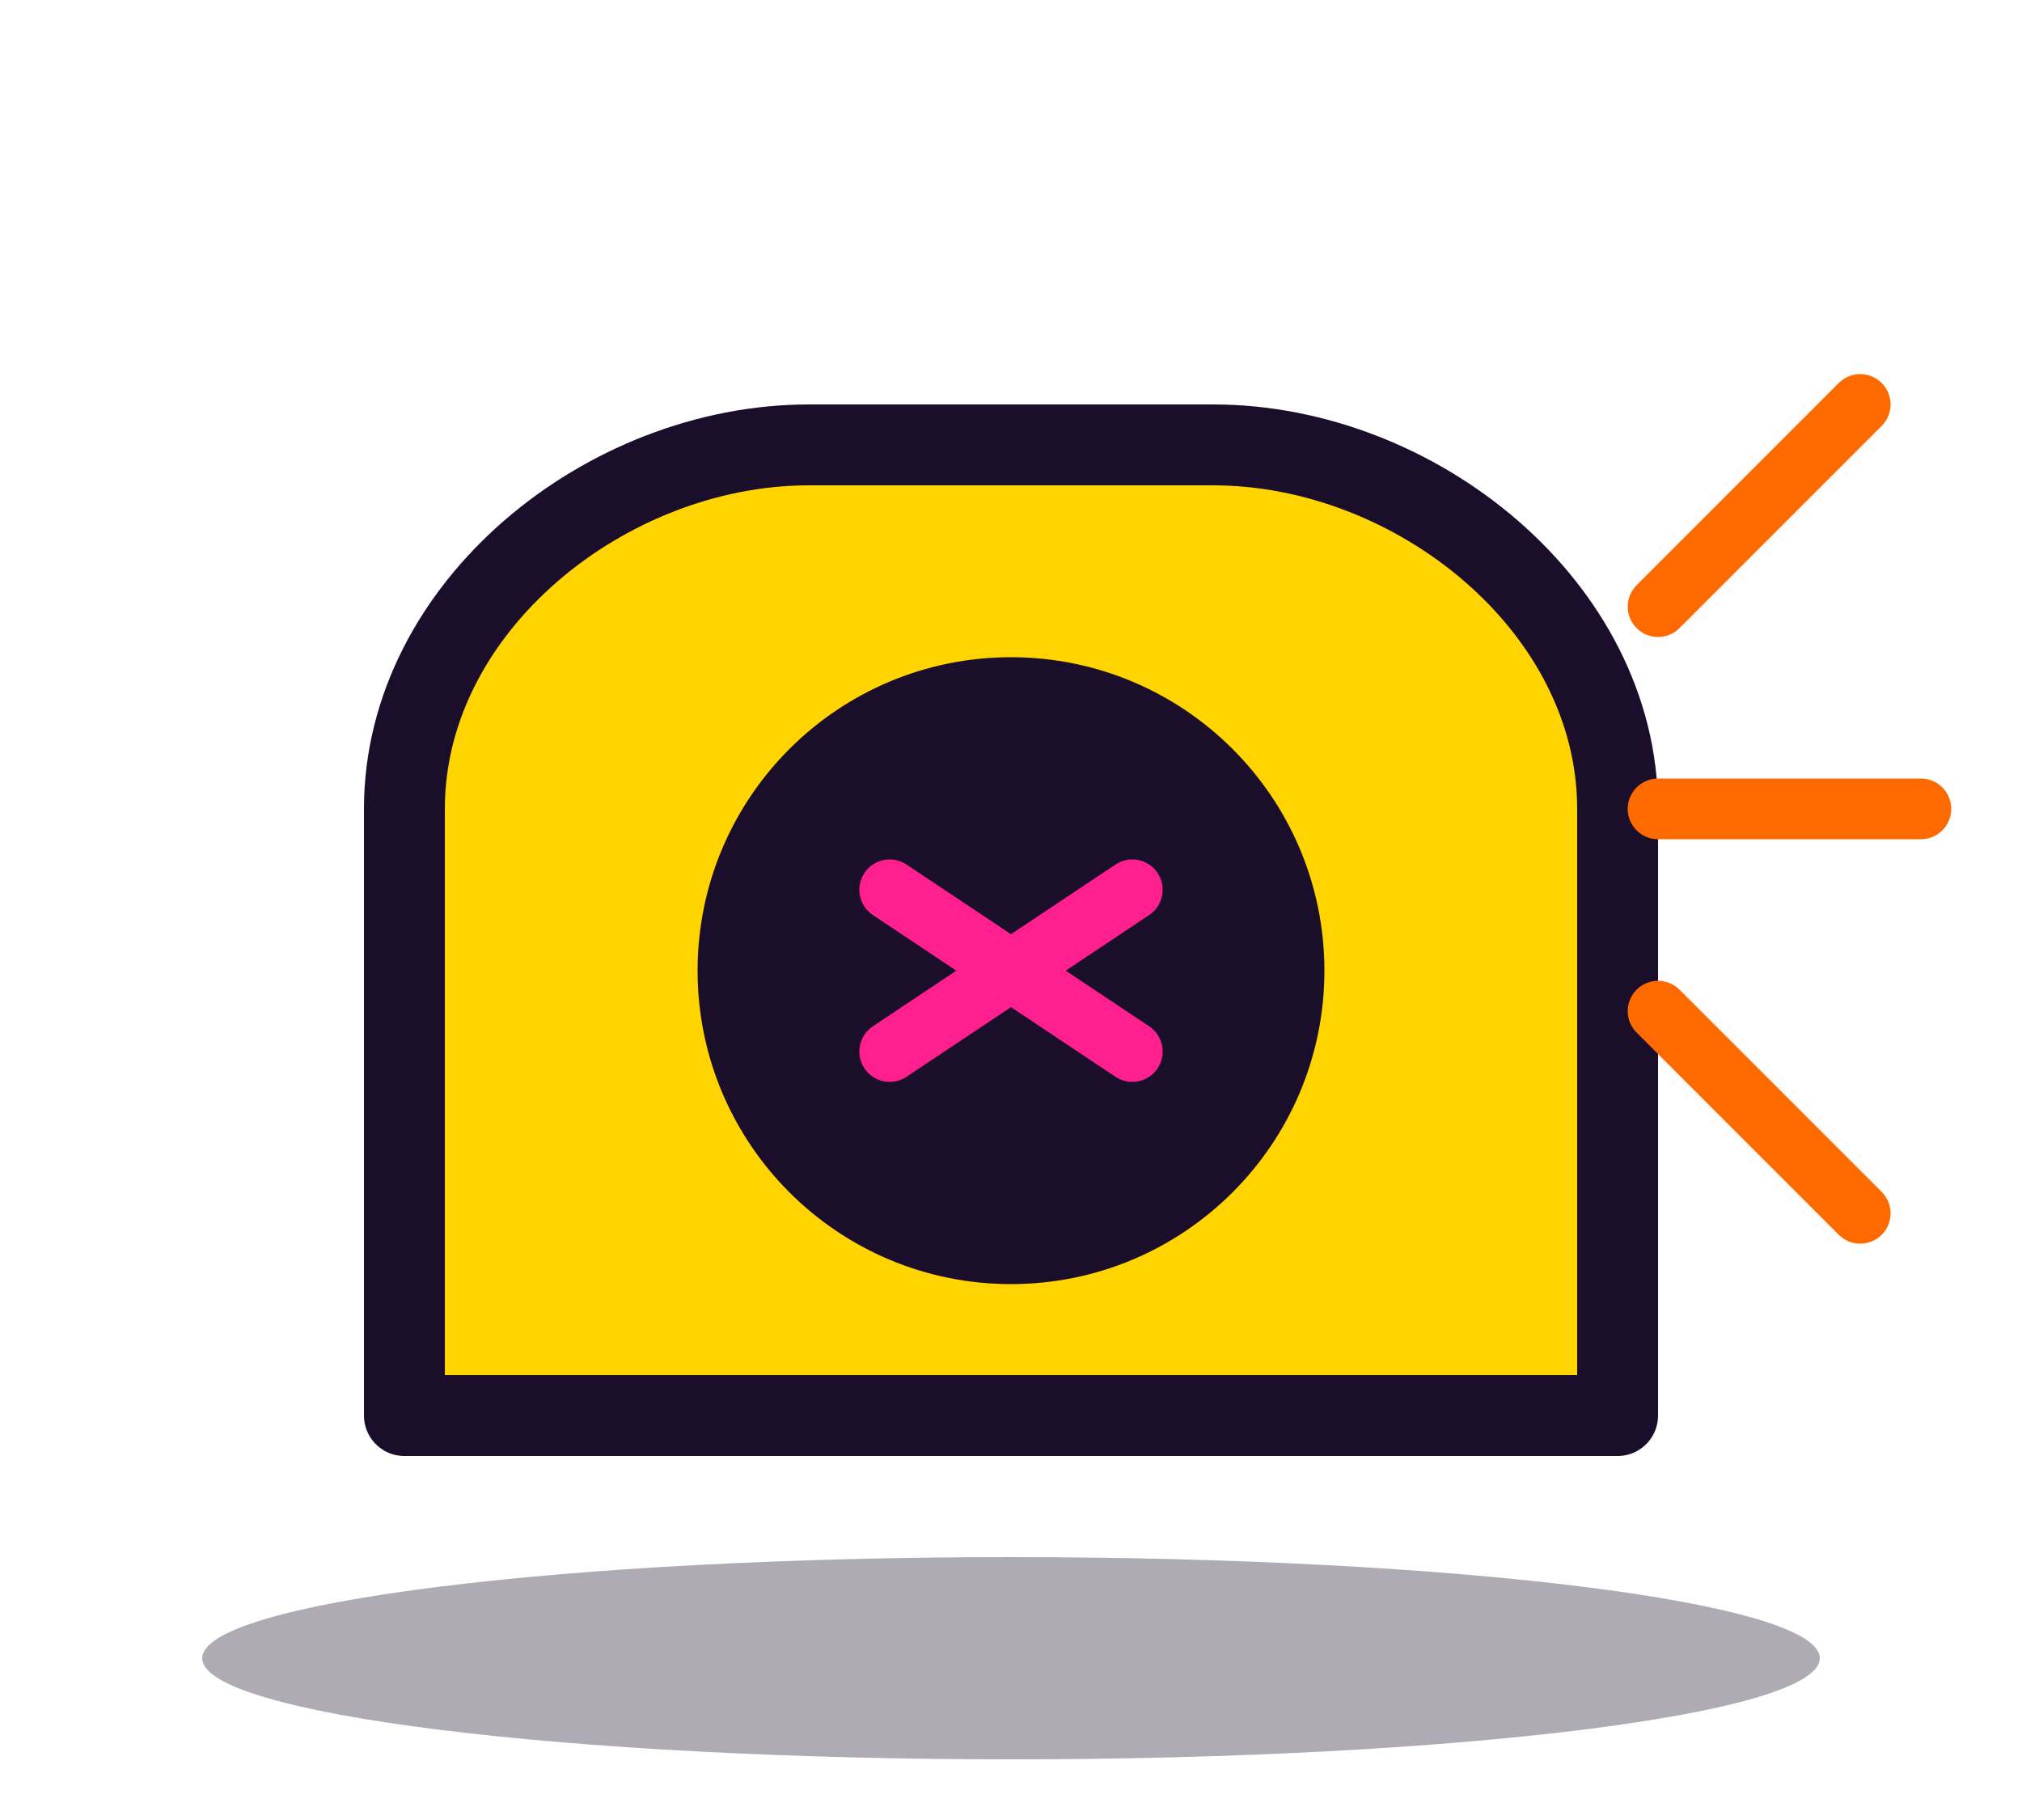
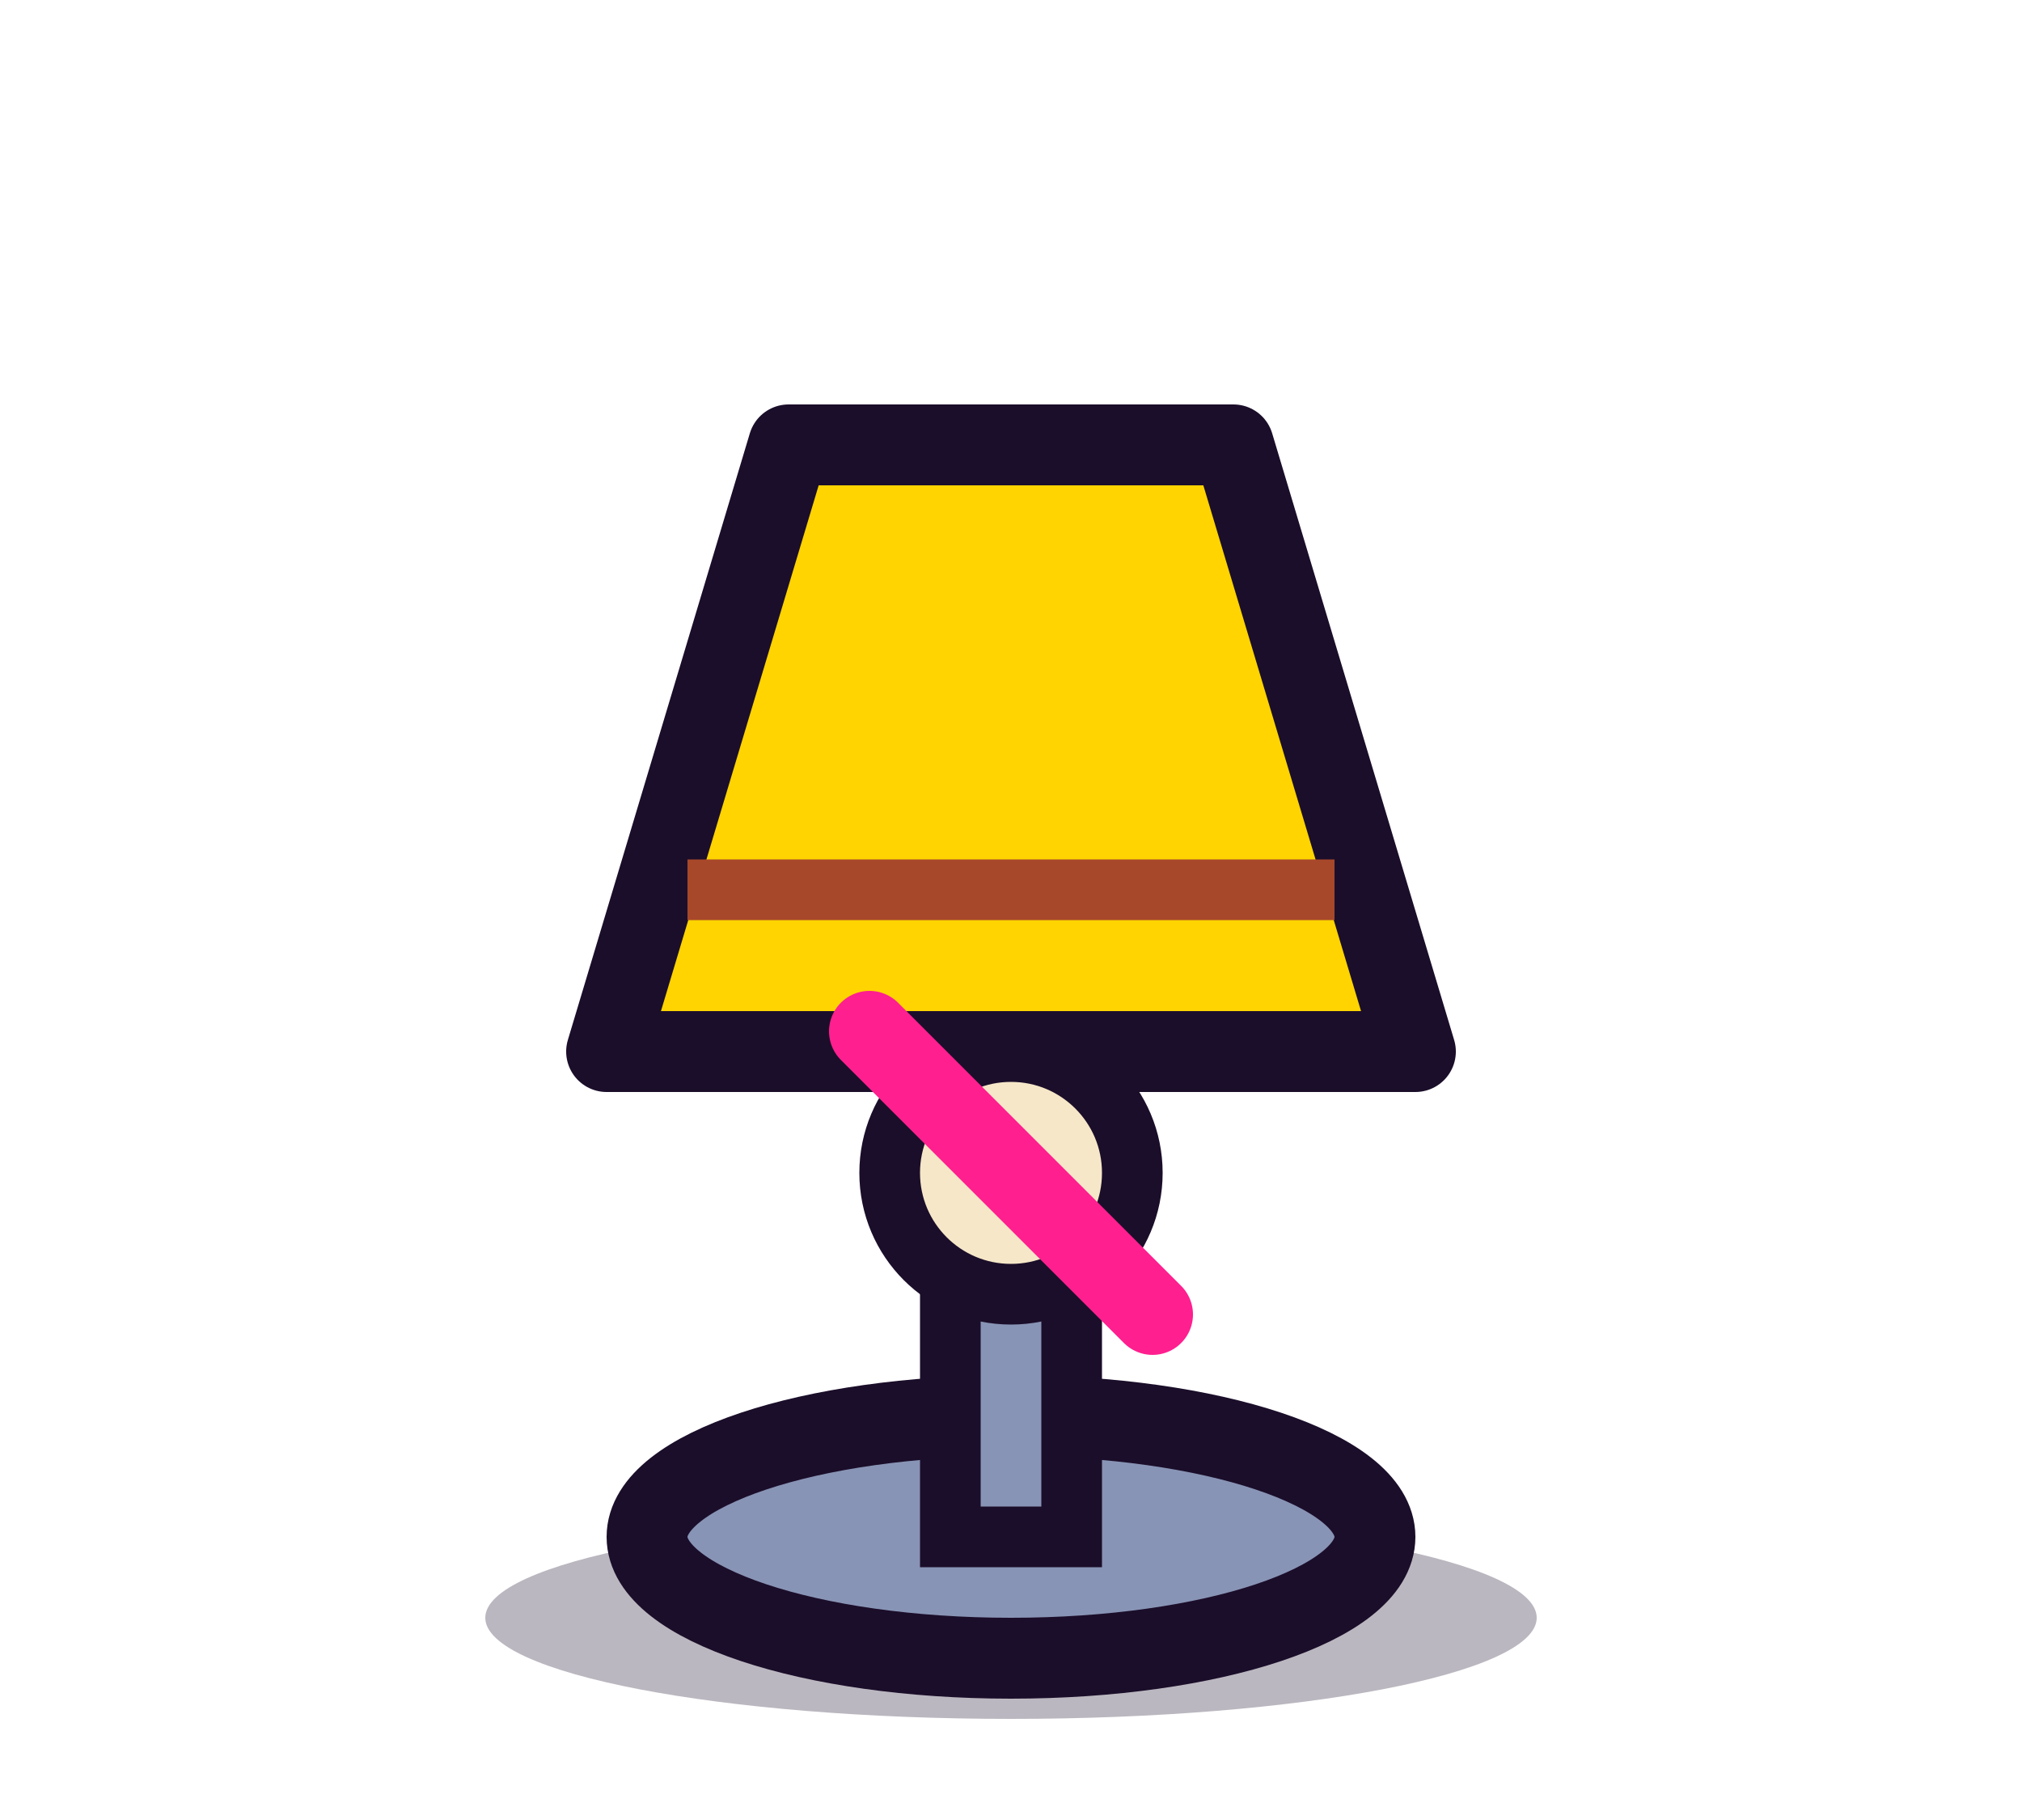
<svg xmlns="http://www.w3.org/2000/svg" width="100" height="90" viewBox="0 0 100 90">
-   <ellipse cx="50" cy="82" rx="40" ry="5" fill="#1B0E2A" opacity="0.35" />
-   <path d="M20 70 L20 40 C20 30 30 22 40 22 L60 22 C70 22 80 30 80 40 L80 70 Z" fill="#FFD400" stroke="#1B0E2A" stroke-width="4" stroke-linejoin="round" />
-   <circle cx="50" cy="48" r="14" fill="#1B0E2A" stroke="#1B0E2A" stroke-width="3" />
-   <path d="M44 44 L56 52 M56 44 L44 52" stroke="#FF1F8F" stroke-width="3" stroke-linecap="round" />
-   <path d="M82 30 L92 20 M82 40 L95 40 M82 50 L92 60" stroke="#FF6A00" stroke-width="3" stroke-linecap="round" />
+   <ellipse cx="50" cy="80" rx="26" ry="5" fill="#1B0E2A" opacity="0.3" />
+   <ellipse cx="50" cy="76" rx="18" ry="6" fill="#8894B5" stroke="#1B0E2A" stroke-width="4" />
+   <rect x="47" y="54" width="6" height="22" fill="#8894B5" stroke="#1B0E2A" stroke-width="3" />
+   <path d="M30 52 L70 52 L61 22 L39 22 Z" fill="#FFD400" stroke="#1B0E2A" stroke-width="4" stroke-linejoin="round" />
+   <path d="M34 44 L66 44" stroke="#A8482A" stroke-width="3" />
+   <circle cx="50" cy="58" r="6" fill="#F6E7C8" stroke="#1B0E2A" stroke-width="3" />
+   <path d="M43 51 L57 65" stroke="#FF1F8F" stroke-width="4" stroke-linecap="round" />
</svg>
